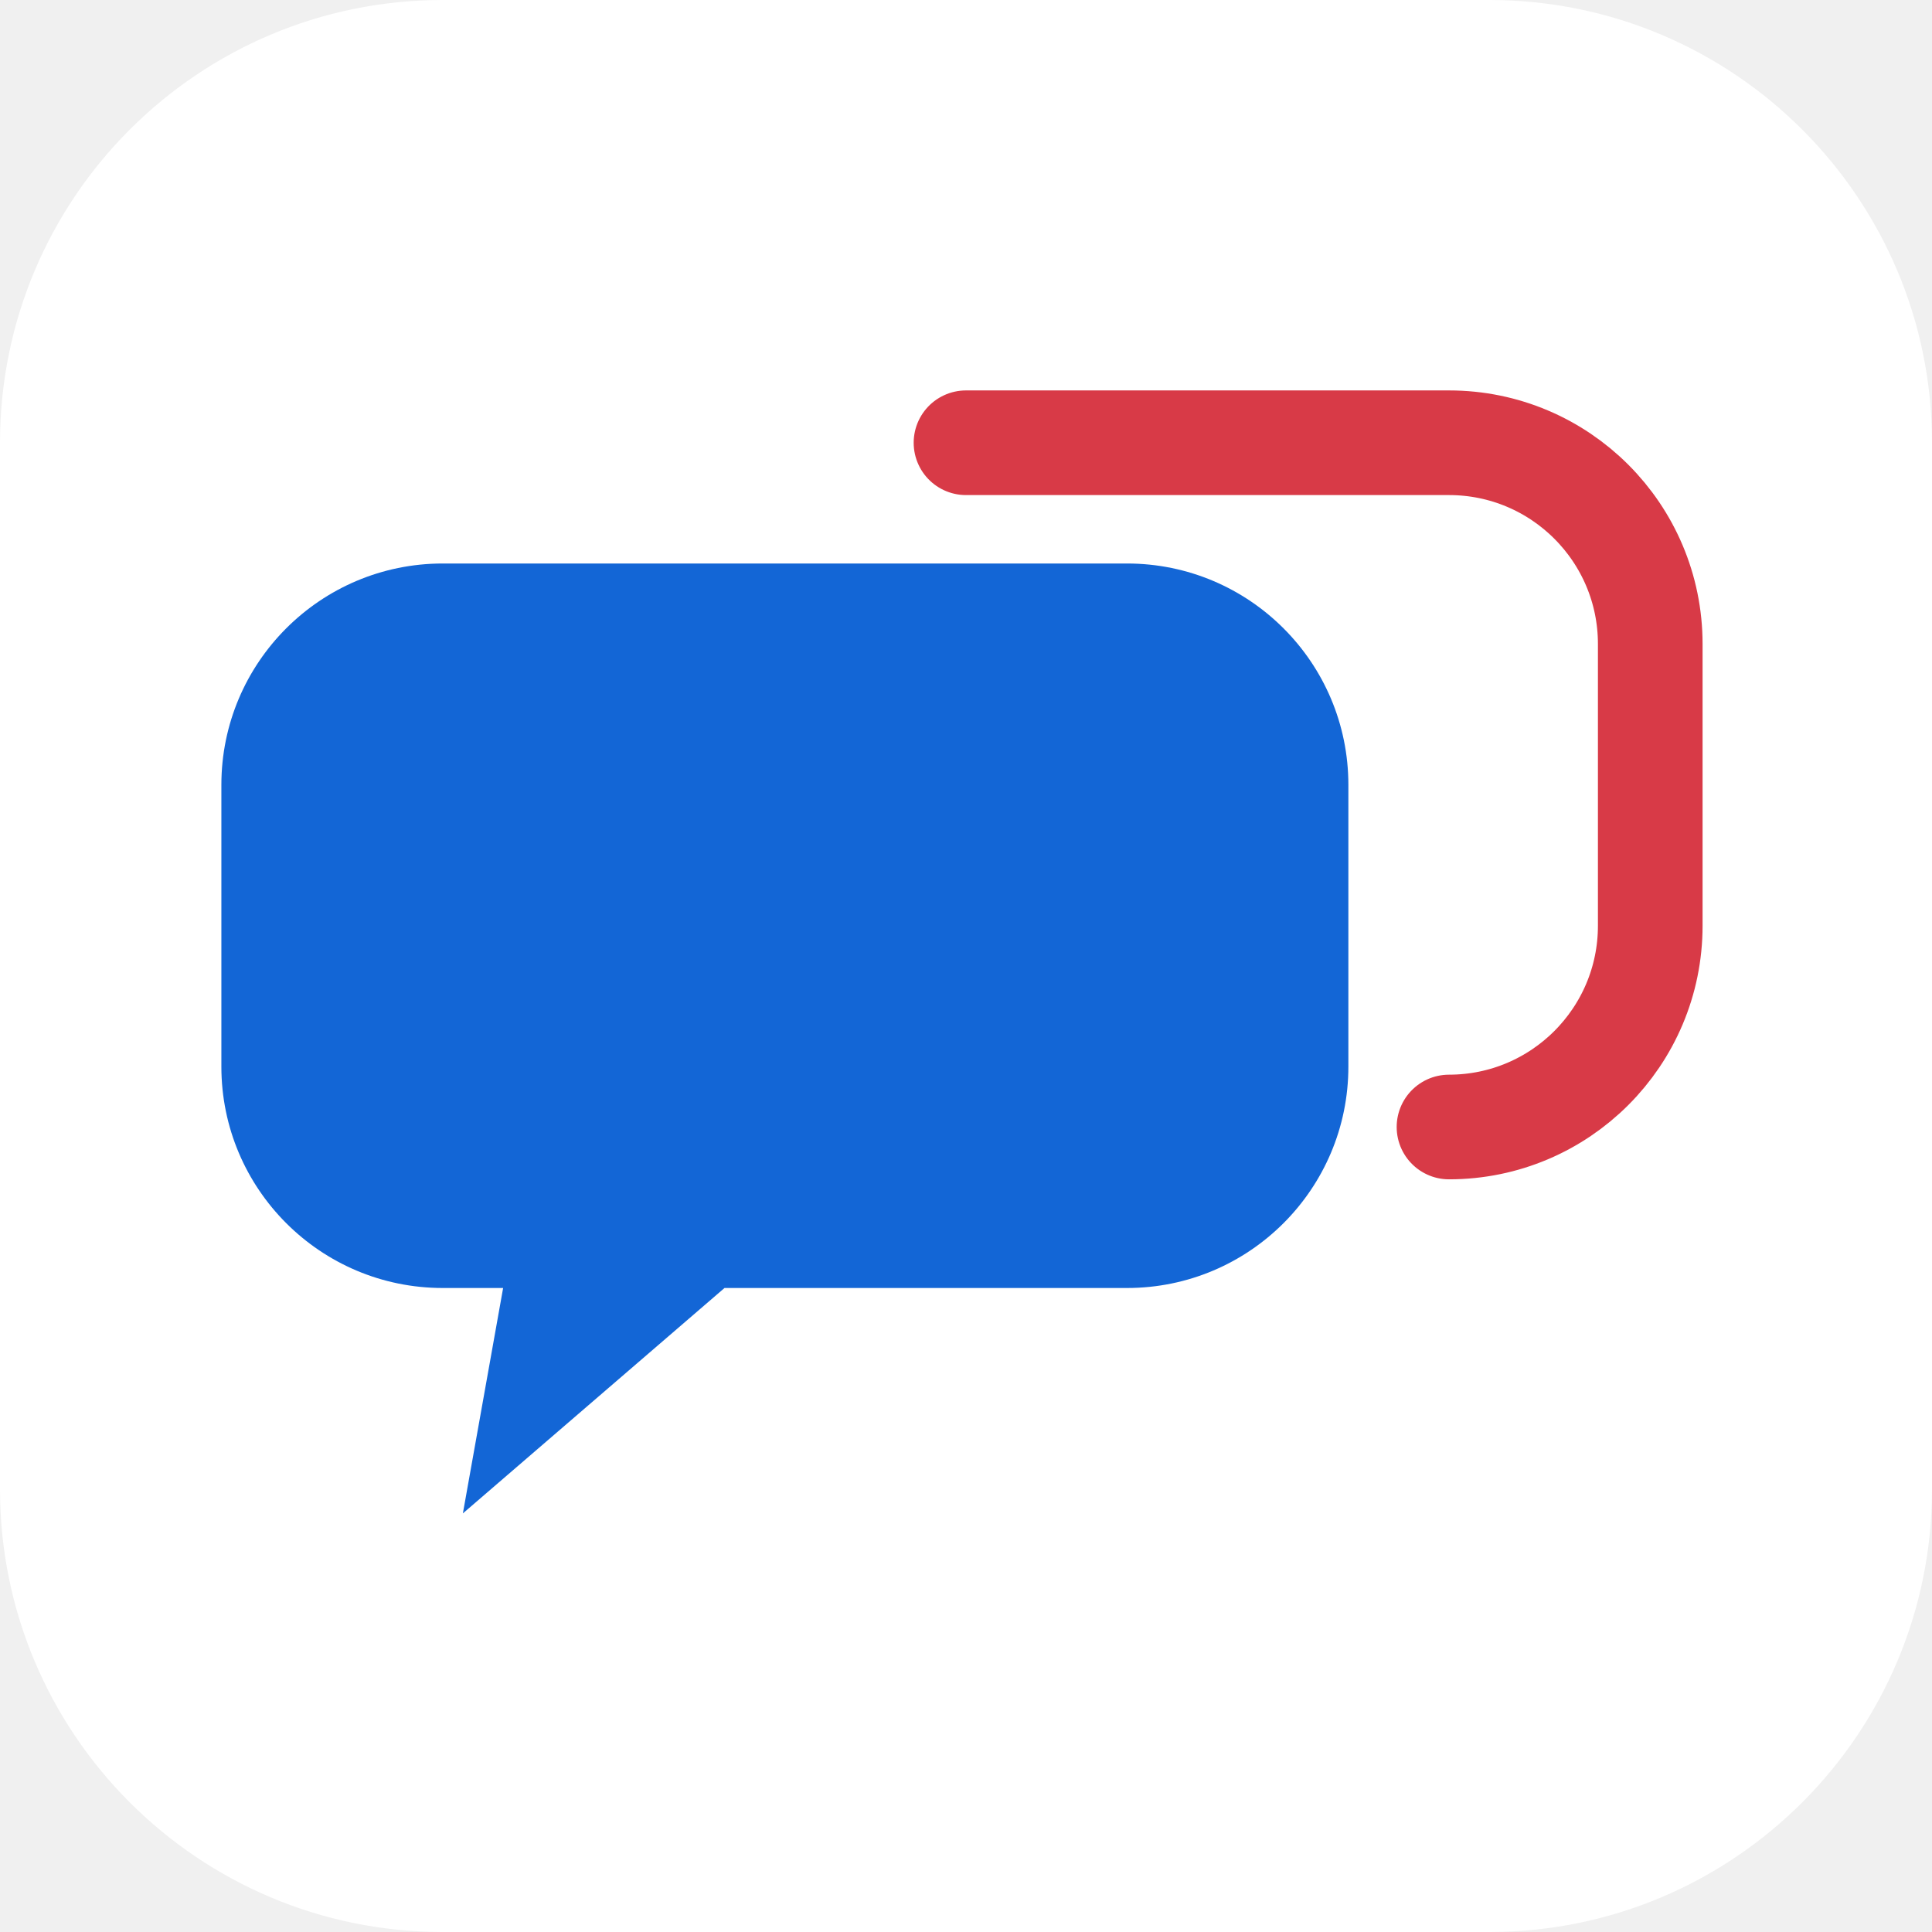
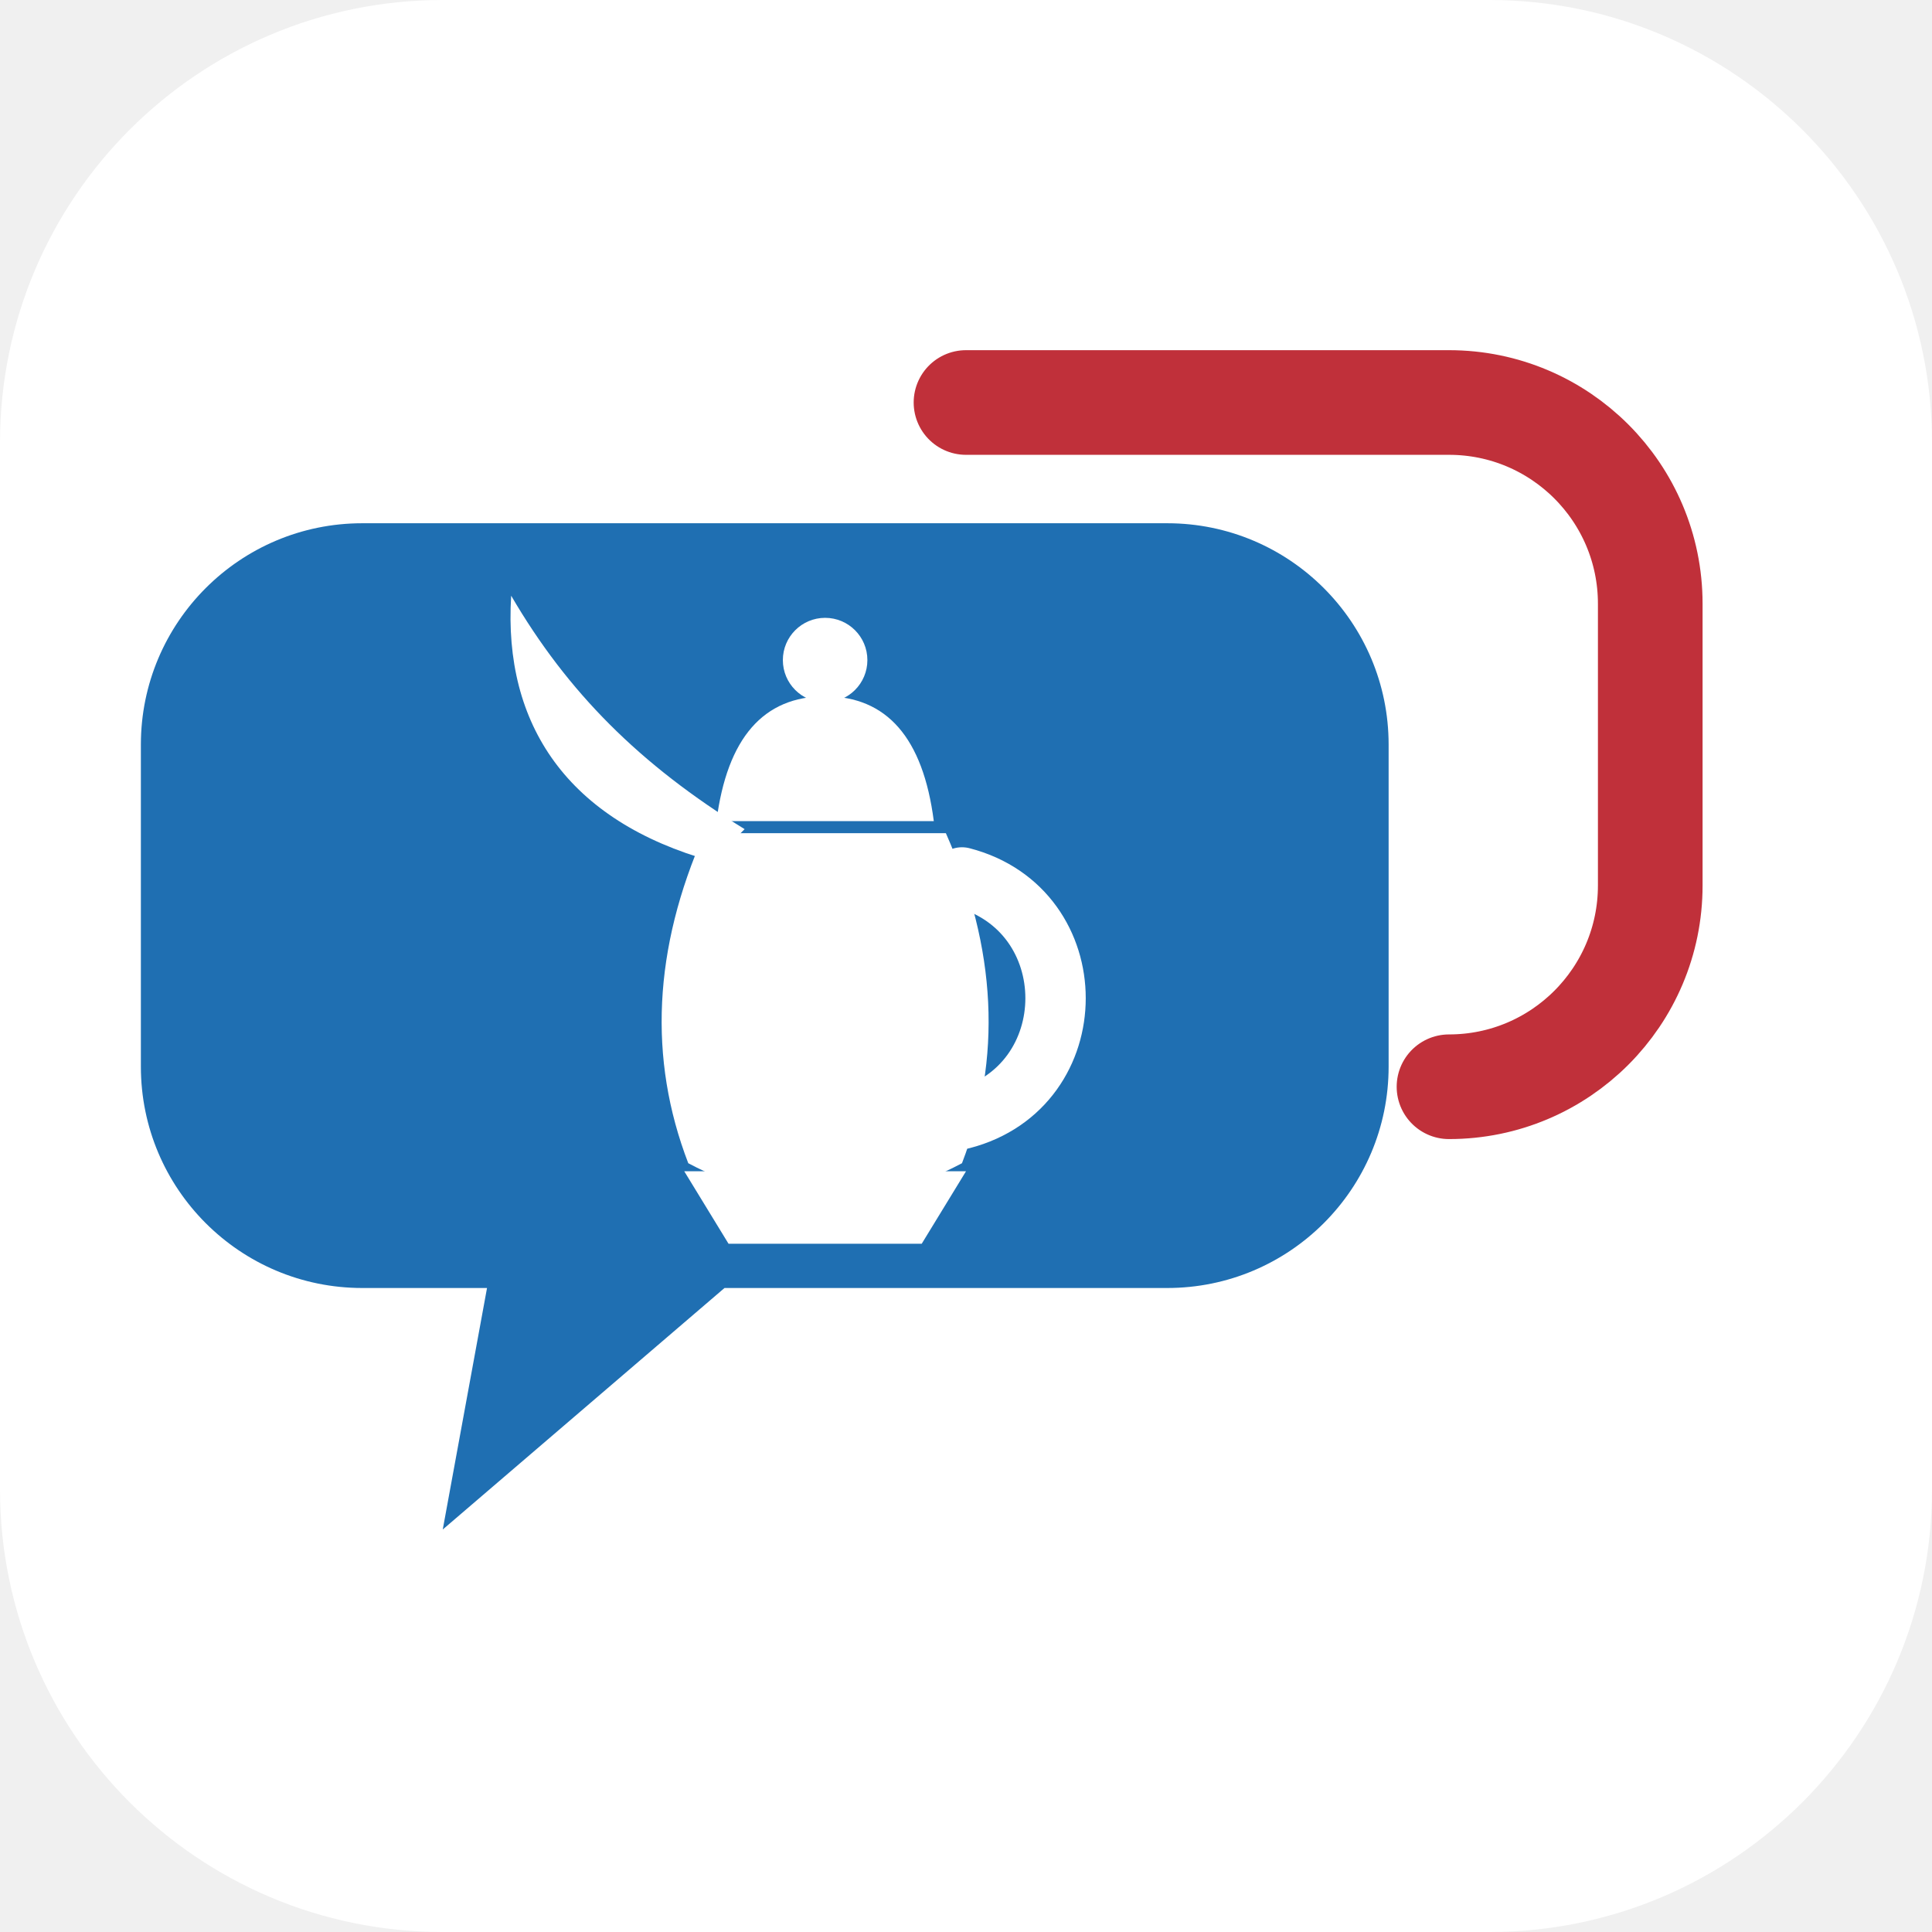
<svg xmlns="http://www.w3.org/2000/svg" width="48" height="48" viewBox="0 0 48 48" fill="none" role="img" aria-label="MMCultureQA">
  <rect x="0" y="0" width="48" height="48" rx="11" fill="#ffffff" />
-   <path d="M24 11h12a5 5 0 0 1 5 5v7a5 5 0 0 1-5 5" fill="none" stroke="#d83a47" stroke-width="2.6" stroke-linecap="round" />
-   <path fill="#1366d6" d="M11 14h17a5.5 5.5 0 0 1 5.5 5.5v7A5.5 5.5 0 0 1 28 32H18l-6.5 5.6 1-5.6H11a5.5 5.5 0 0 1-5.5-5.5v-7A5.5 5.5 0 0 1 11 14Z" />
+   <path d="M24 10h12a5 5 0 0 1 5 5v7a5 5 0 0 1-5 5" fill="none" stroke="#c0303a" stroke-width="2.6" stroke-linecap="round" />
+   <path fill="#1f6fb2" d="M9 13h20a5.5 5.5 0 0 1 5.5 5.5v8A5.5 5.5 0 0 1 29 32H18l-7 6 1.1-6H9a5.5 5.5 0 0 1-5.5-5.5v-8A5.5 5.5 0 0 1 9 13Z" />
+   <g fill="#ffffff">
+     <circle cx="20.5" cy="16.4" r="1.05" />
+     <path d="M17.8 20.4 Q18.2 17.3 20.5 17.3 Q22.8 17.3 23.2 20.4 Z" />
+     <path d="M17.5 20.7 L23.5 20.7 Q25.4 25 23.9 28.9 Q20.5 30.7 17.1 28.9 Q15.6 25 17.5 20.7 Z" />
+     <path d="M17.7 21.4 C14.1 20.4 12.5 18 12.7 14.8 C14.1 17.2 15.9 19 18.5 20.6 Z" />
+     <path d="M17 29.1 L24 29.1 L22.9 30.9 L18.1 30.9 Z" />
+   </g>
+   <path d="M23.9 21.8 C27 22.6 27 27 23.9 27.8" fill="none" stroke="#ffffff" stroke-width="1.5" stroke-linecap="round" />
</svg>
